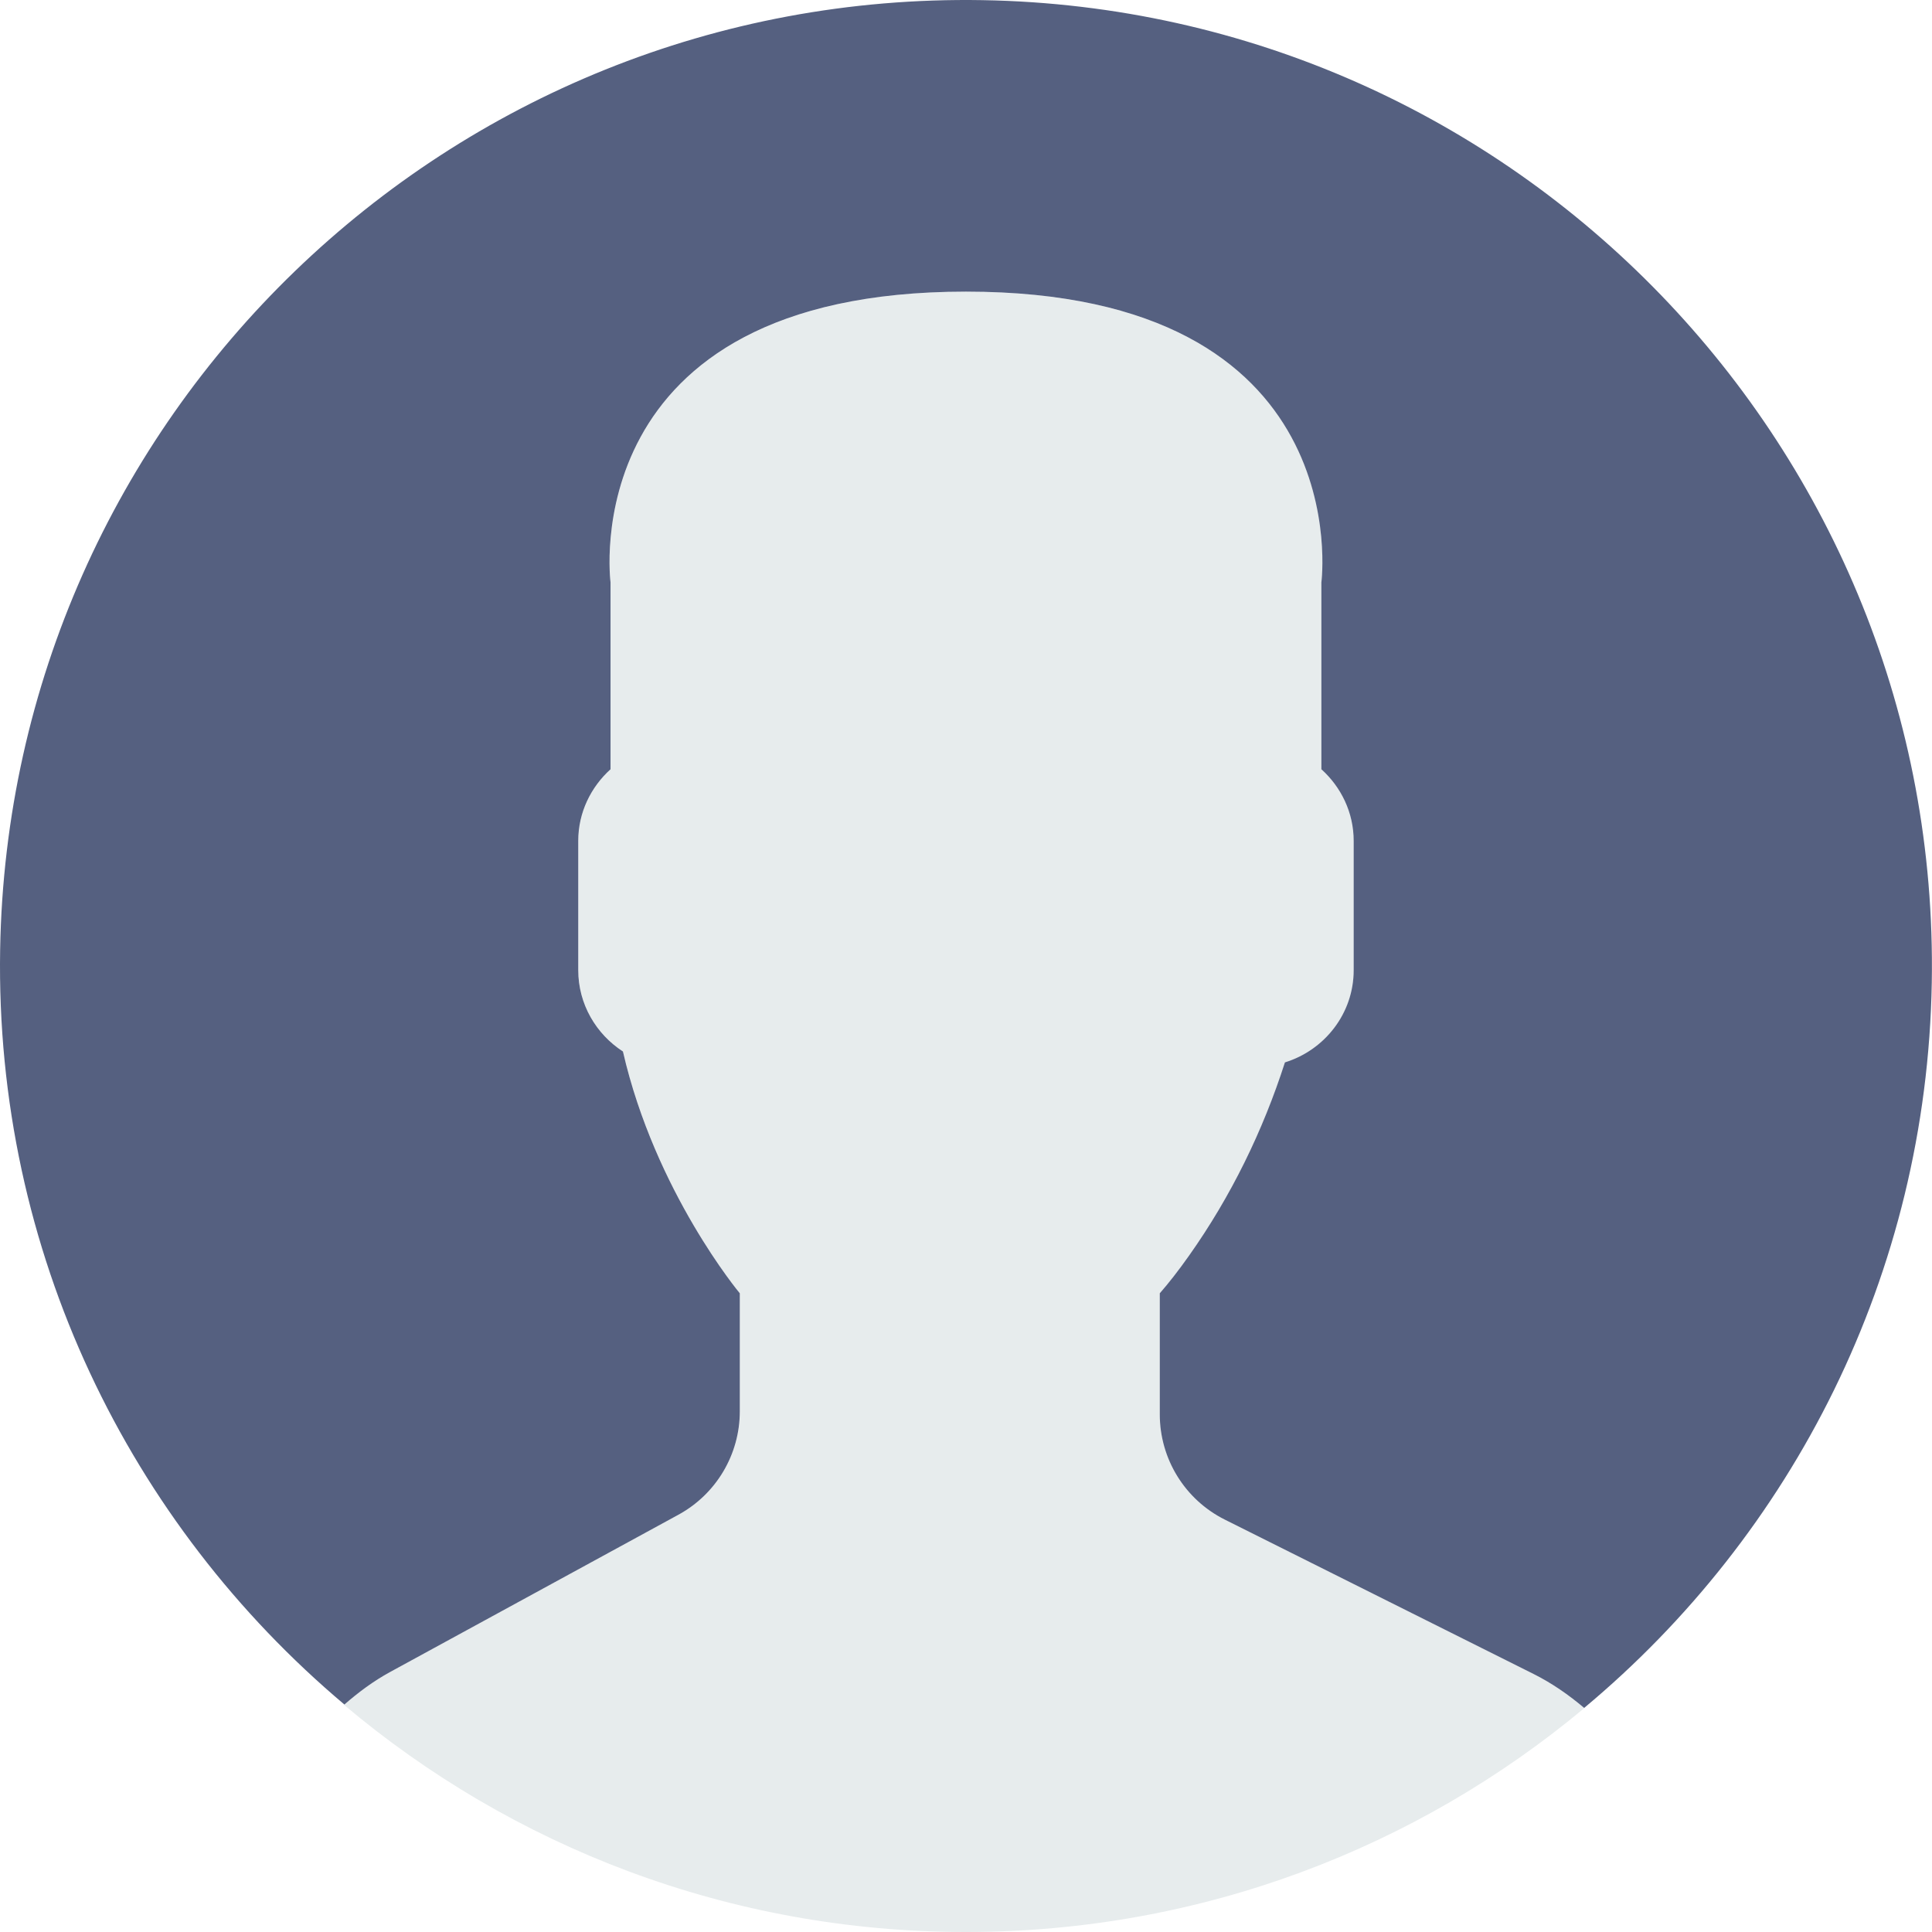
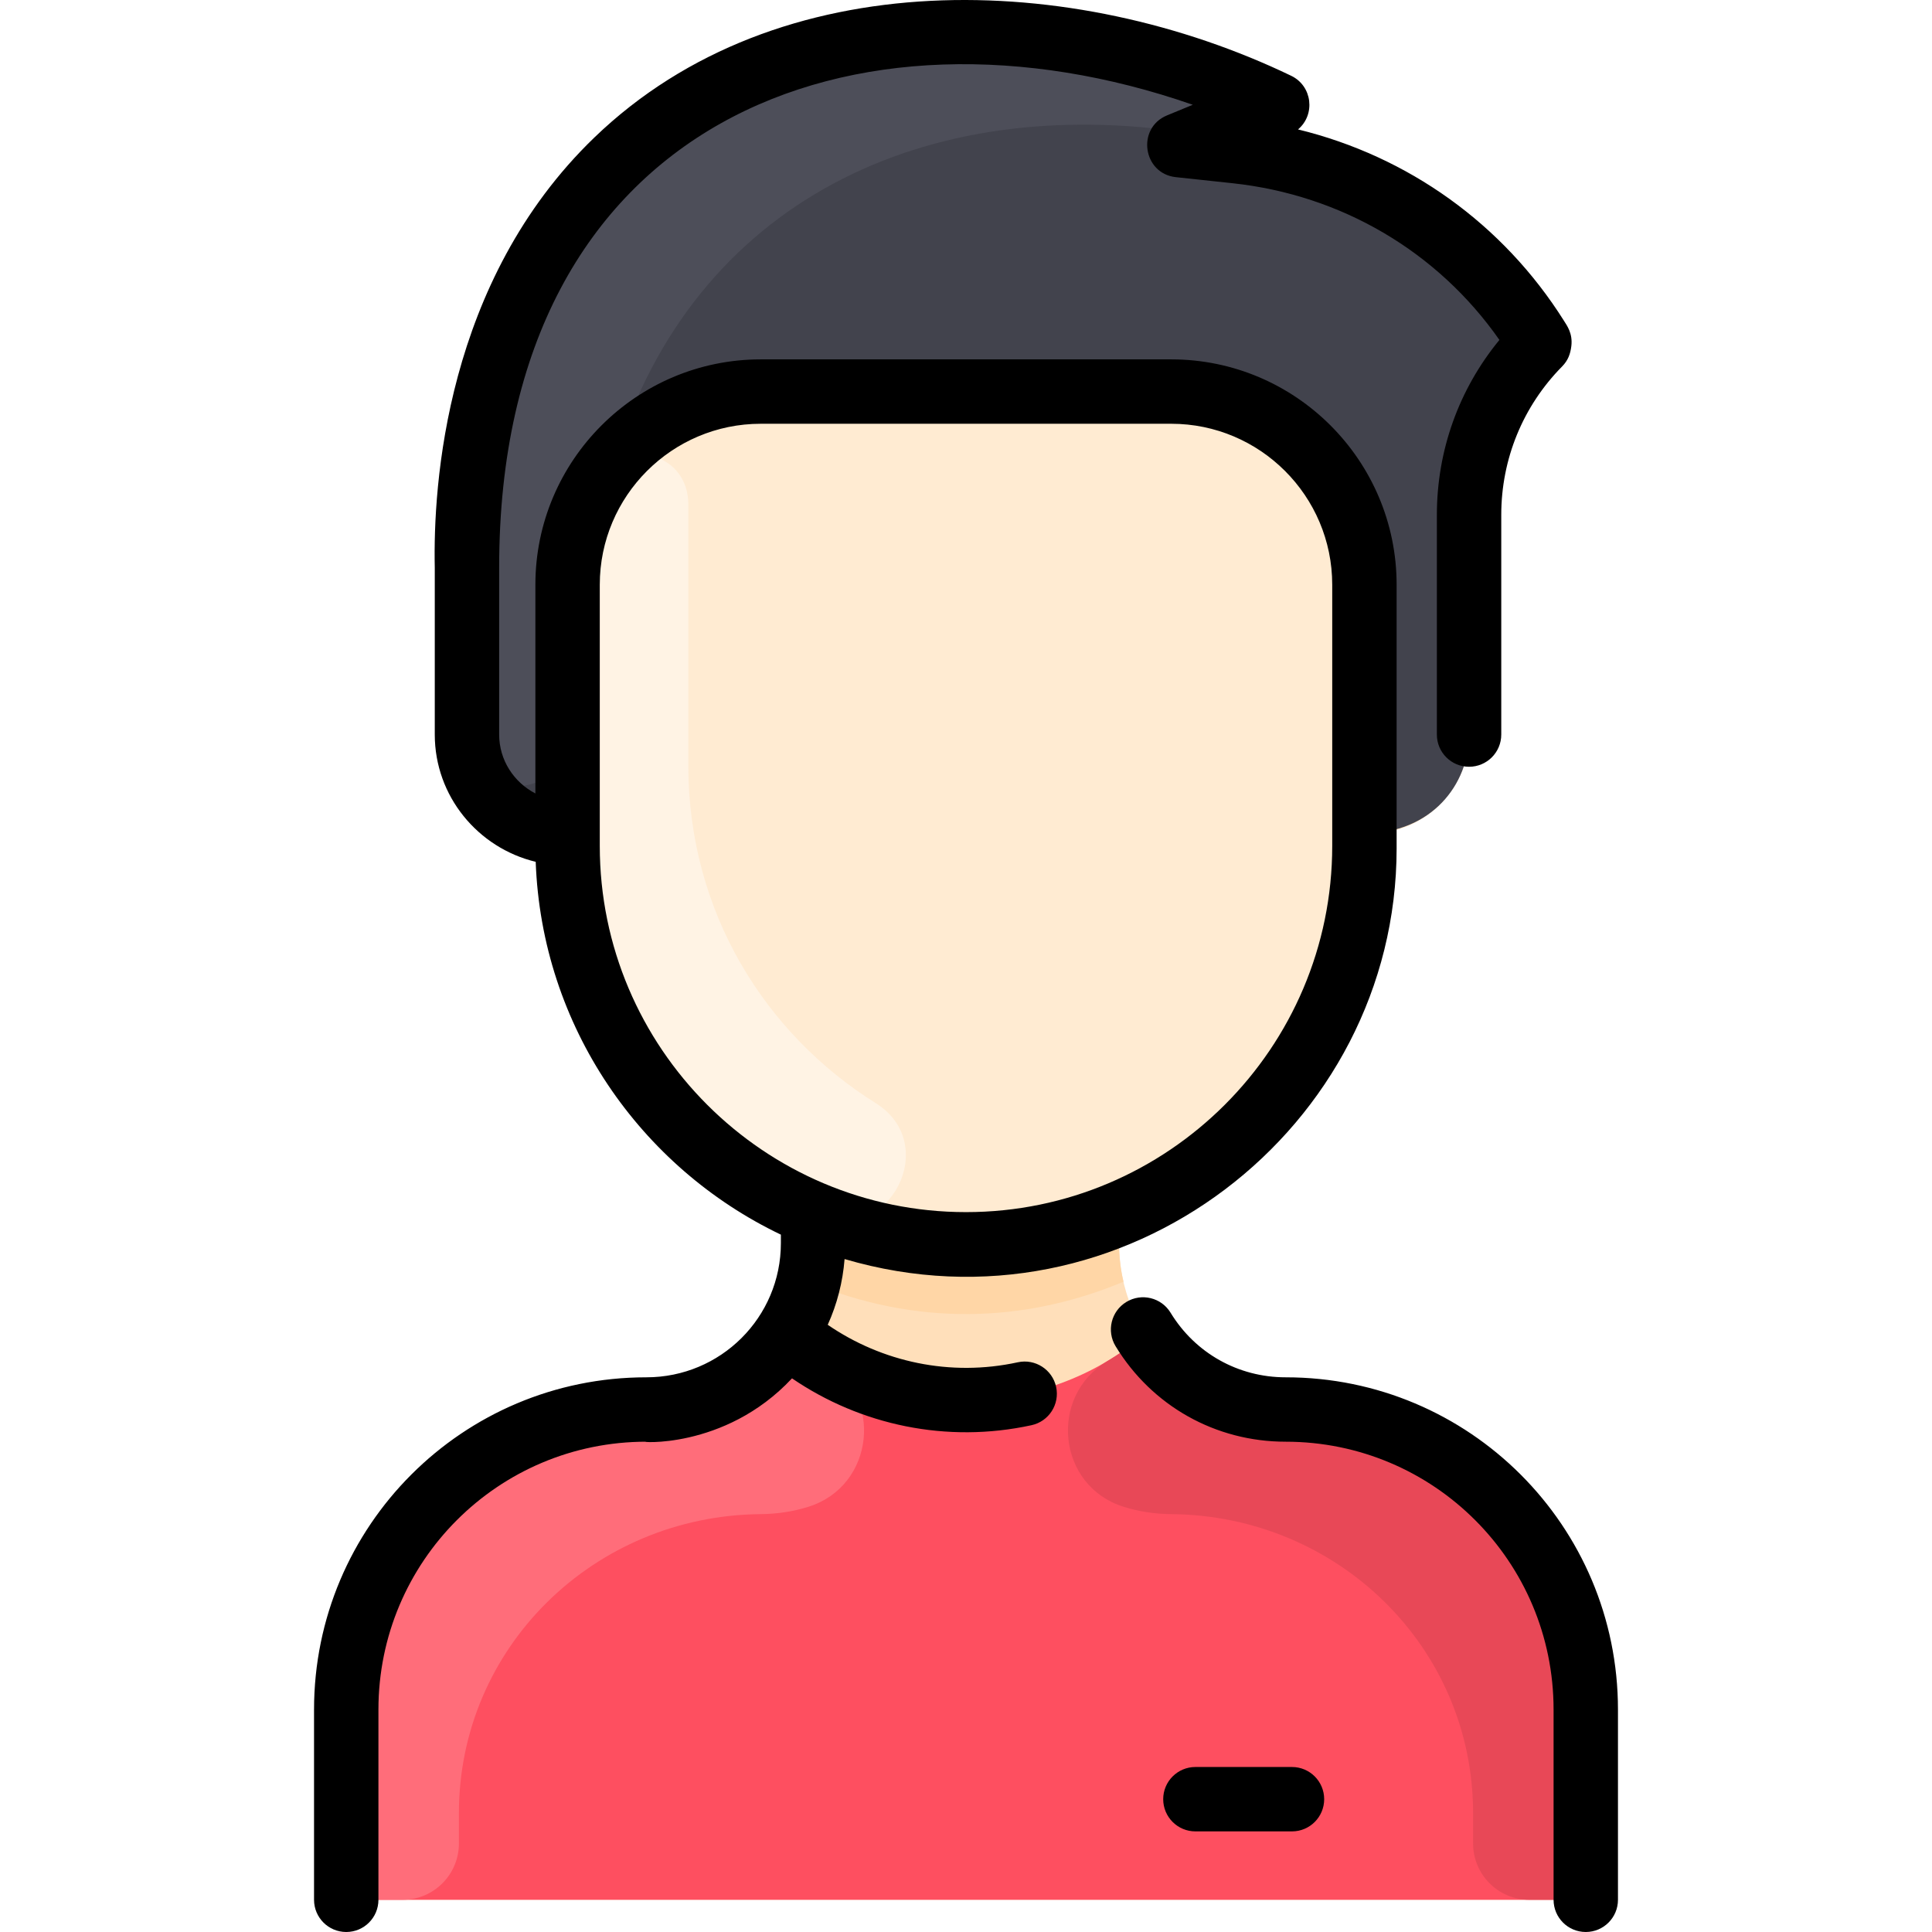
- <svg xmlns="http://www.w3.org/2000/svg" version="1.1" id="Capa_1" x="0px" y="0px" viewBox="0 0 53 53" style="enable-background:new 0 0 53 53;" xml:space="preserve">
-   <path style="fill:#E7ECED;" d="M18.613,41.552l-7.907,4.313c-0.464,0.253-0.881,0.564-1.269,0.903C14.047,50.655,19.998,53,26.5,53  c6.454,0,12.367-2.31,16.964-6.144c-0.424-0.358-0.884-0.68-1.394-0.934l-8.467-4.233c-1.094-0.547-1.785-1.665-1.785-2.888v-3.322  c0.238-0.271,0.51-0.619,0.801-1.03c1.154-1.63,2.027-3.423,2.632-5.304c1.086-0.335,1.886-1.338,1.886-2.53v-3.546  c0-0.78-0.347-1.477-0.886-1.965v-5.126c0,0,1.053-7.977-9.75-7.977s-9.75,7.977-9.75,7.977v5.126  c-0.54,0.488-0.886,1.185-0.886,1.965v3.546c0,0.934,0.491,1.756,1.226,2.231c0.886,3.857,3.206,6.633,3.206,6.633v3.24  C20.296,39.899,19.65,40.986,18.613,41.552z" />
-   <g>
-     <path style="fill:#556080;" d="M26.953,0.004C12.32-0.246,0.254,11.414,0.004,26.047C-0.138,34.344,3.56,41.801,9.448,46.76   c0.385-0.336,0.798-0.644,1.257-0.894l7.907-4.313c1.037-0.566,1.683-1.653,1.683-2.835v-3.24c0,0-2.321-2.776-3.206-6.633   c-0.734-0.475-1.226-1.296-1.226-2.231v-3.546c0-0.78,0.347-1.477,0.886-1.965v-5.126c0,0-1.053-7.977,9.75-7.977   s9.75,7.977,9.75,7.977v5.126c0.54,0.488,0.886,1.185,0.886,1.965v3.546c0,1.192-0.8,2.195-1.886,2.53   c-0.605,1.881-1.478,3.674-2.632,5.304c-0.291,0.411-0.563,0.759-0.801,1.03V38.8c0,1.223,0.691,2.342,1.785,2.888l8.467,4.233   c0.508,0.254,0.967,0.575,1.39,0.932c5.71-4.762,9.399-11.882,9.536-19.9C53.246,12.32,41.587,0.254,26.953,0.004z" />
-   </g>
-   <g>
- </g>
-   <g>
- </g>
-   <g>
- </g>
-   <g>
- </g>
-   <g>
- </g>
-   <g>
- </g>
-   <g>
- </g>
-   <g>
- </g>
-   <g>
- </g>
-   <g>
- </g>
-   <g>
- </g>
-   <g>
- </g>
-   <g>
- </g>
-   <g>
- </g>
-   <g>
- </g>
+ <svg xmlns="http://www.w3.org/2000/svg" id="Layer_1" enable-background="new 0 0 480.063 480.063" height="512" viewBox="0 0 480.063 480.063" width="512">
+   <path d="m394.032 424.803v39.26c0 4.42-3.58 8-8 8h-292c-4.42 0-8-3.58-8-8v-39.26c0-41.19 33.39-74.56 74.59-74.57 14.56-.01 27.38-7.5 34.76-18.86 7.414-11.394 6.65-21.302 6.65-29.31l.15-.37c-35.9-14.86-61.15-50.23-61.15-91.5v-3.13c-14.255 0-25-11.265-25-24.54v-41.56c-.32-14.47.34-65.5 37.2-101.03 42.86-41.31 110.78-37.93 159.98-15.83 1.6.72 1.55 3.01-.07 3.68l-12.83 5.28c-1.92.79-1.51 3.62.55 3.84l6.23.67c29.83 3.19 57.54 19.39 74.72 46.35.46.73.33 1.84-.26 2.47-10.6 11.21-16.52 26.09-16.52 41.56v54.57c0 13.55-10.99 24.54-24.54 24.54h-1.46v3.13c0 41.27-25.25 76.64-61.15 91.5l.15.37c0 7.777-.827 17.82 6.65 29.31 7.38 11.36 20.2 18.85 34.76 18.86 41.2.01 74.59 33.38 74.59 74.57z" fill="#ffdfba" />
+   <path d="m394.032 424.803v39.26c0 4.418-3.582 8-8 8h-292c-4.418 0-8-3.582-8-8v-39.26c0-41.19 33.395-74.555 74.585-74.57 14.564-.005 27.387-7.504 34.765-18.86 25.754 22.002 63.531 22.015 89.3 0 7.377 11.356 20.201 18.855 34.765 18.86 41.19.015 74.585 33.38 74.585 74.57z" fill="#fe4f60" />
+   <path d="m381.807 83.928c.464.729.334 1.833-.259 2.461-10.597 11.218-16.517 26.093-16.517 41.564v54.57c0 12.388-9.333 24.54-26 24.54v-61.77c0-26.51-21.49-48-48-48h-102c-26.51 0-48 21.49-48 48v61.77c-14.255 0-25-11.265-25-24.54v-41.56c-.32-14.47.34-65.5 37.2-101.03 42.858-41.311 110.784-37.929 159.977-15.827 1.601.719 1.558 3.01-.065 3.678l-12.831 5.282c-1.918.79-1.514 3.617.548 3.838l6.232.669c29.834 3.187 57.537 19.387 74.715 46.355z" fill="#42434d" />
+   <path d="m339.032 210.193c0 54.696-44.348 99-99 99-51.492 0-99-40.031-99-102.13v-61.77c0-26.51 21.49-48 48-48h102c26.51 0 48 21.49 48 48z" fill="#ffebd2" />
+   <path d="m217.616 274.121c16.277 10.183 3.442 35.156-14.376 28.004-36.634-14.704-62.208-50.404-62.208-91.932v-64.9c0-10.084 3.11-19.442 8.423-27.168 6.514-9.473 21.577-5.288 21.577 7.168v64.9c0 36.51 19.192 66.79 46.584 83.928z" fill="#fff3e4" />
+   <path d="m279.162 318.483c-24.637 10.313-51.712 11.113-78.26 0 1.356-5.626 1.13-9.27 1.13-16.42l.15-.37c24.082 9.996 51.571 10.016 75.7 0l.15.37c0 7.153-.226 10.796 1.13 16.42z" fill="#ffd6a6" />
+   <path d="m200.913 374.39c-3.698 1.163-7.664 1.804-11.916 1.841-41.296.364-74.966 33.017-74.966 74.315v7.517c0 7.732-6.268 14-14 14h-6c-4.418 0-8-3.582-8-8v-39.26c0-41.191 33.395-74.555 74.585-74.57 14.564-.005 27.387-7.504 34.765-18.86 2.974 2.54 6.158 4.823 9.512 6.822 14.753 8.791 12.402 31.044-3.98 36.195z" fill="#ff6d7a" />
+   <path d="m279.15 374.39c3.698 1.163 7.664 1.804 11.916 1.841 41.296.364 74.966 33.017 74.966 74.315v7.517c0 7.732 6.268 14 14 14h6c4.418 0 8-3.582 8-8v-39.26c0-41.191-33.395-74.555-74.585-74.57-14.564-.005-27.387-7.504-34.765-18.86-2.974 2.54-6.158 4.823-9.512 6.822-14.753 8.791-12.402 31.044 3.98 36.195z" fill="#e84857" />
+   <path d="m313.142 27.783c-11.758 4.839-13.434 5.906-17.508 5.274-65.674-10.18-123.294 16.993-142.862 80.786v.01c-7.32 8.42-11.74 19.42-11.74 31.44v37.523c0 16.188-25 17.315-25-.293v-41.56c-.32-14.47.34-65.5 37.2-101.03 42.86-41.31 110.78-37.93 159.98-15.83 1.6.72 1.55 3.01-.07 3.68z" fill="#4d4e59" />
+   <path d="m402.032 424.806v47.257c0 4.418-3.582 8-8 8s-8-3.582-8-8v-47.257c0-36.795-29.775-66.572-66.573-66.571-17.411 0-33.208-8.87-42.259-23.728-2.298-3.773-1.103-8.696 2.671-10.994 3.773-2.299 8.695-1.103 10.994 2.671 6.122 10.051 16.811 16.051 28.594 16.051 45.637-.002 82.573 36.93 82.573 82.571zm-139.606-80.193c.941 4.317-1.796 8.579-6.113 9.52-21.054 4.587-42.467-.005-59.516-11.642-16.878 18.087-39.176 15.744-36.191 15.744-36.795-.001-66.573 29.773-66.573 66.571v47.257c0 4.418-3.582 8-8 8s-8-3.582-8-8v-47.257c0-45.636 36.929-82.571 82.571-82.571 18.462 0 33.429-14.875 33.429-33.342v-2.107c-34.919-16.697-59.429-51.784-60.923-92.643-14.37-3.455-25.077-16.317-25.077-31.62v-41.473c-.437-20.3 2.577-71.143 39.648-106.877 45.775-44.126 119.183-41.323 173.161-15.338 5.261 2.535 6.06 9.643 1.691 13.324 27.345 6.67 50.925 23.48 66.074 47.538.782 1.239 2.214 3.184 1.84 6.287-.232 1.931-.807 3.565-2.295 5.075-9.75 9.888-15.119 22.991-15.119 36.896v54.57c0 4.418-3.582 8-8 8s-8-3.582-8-8v-54.57c0-16.037 5.479-31.259 15.542-43.487-15.338-21.936-39.268-36.044-66.332-38.942l-14.061-1.506c-8.222-.88-9.835-12.207-2.194-15.352l6.395-2.633c-83.286-29.035-172.351 3.226-172.351 114.928v41.56c0 6.348 3.656 11.865 9 14.636v-51.863c0-30.878 25.122-56 56-56h102c30.878 0 56 25.12 56 55.997v65.503c0 69.574-67.988 122.42-137.17 102.053-.45 5.708-1.871 11.216-4.186 16.336 13.458 9.242 30.453 12.97 47.23 9.314 4.317-.94 8.579 1.797 9.52 6.114zm-22.394-43.425c50.178 0 91-40.822 91-91v-64.895c0-22.054-17.944-39.997-40-39.997h-102c-22.056 0-40 17.944-40 40v64.892c0 50.178 40.822 91 91 91zm81 137.875h-24c-4.418 0-8 3.582-8 8s3.582 8 8 8h24c4.418 0 8-3.582 8-8s-3.582-8-8-8z" />
</svg>
